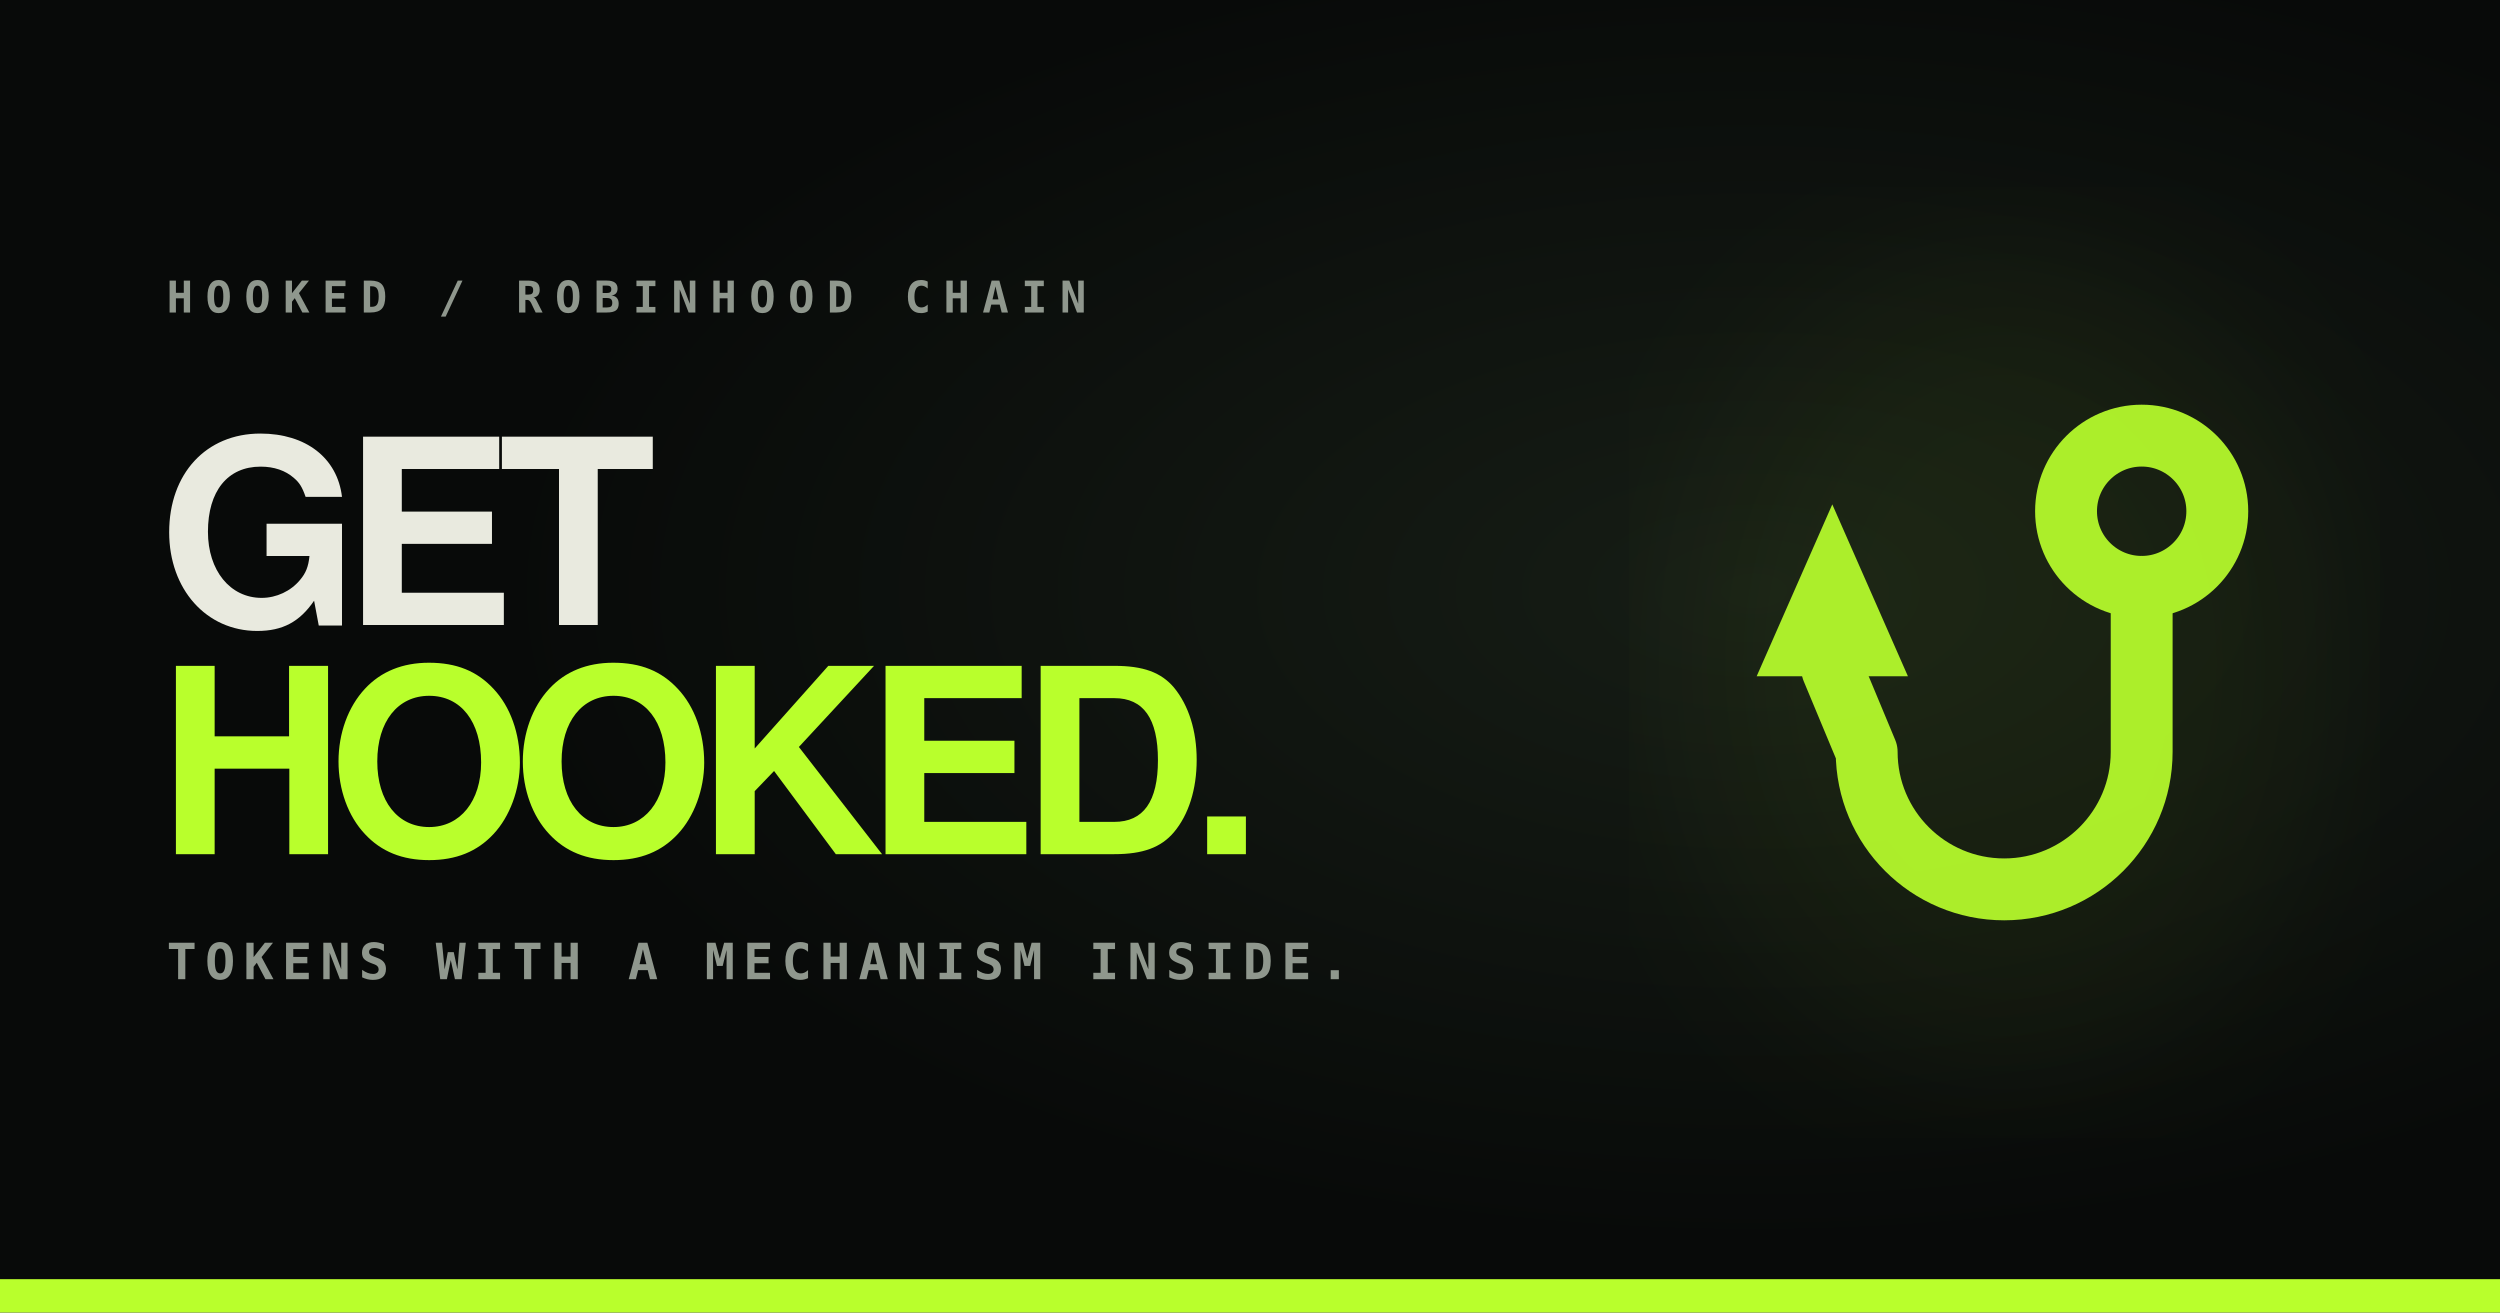
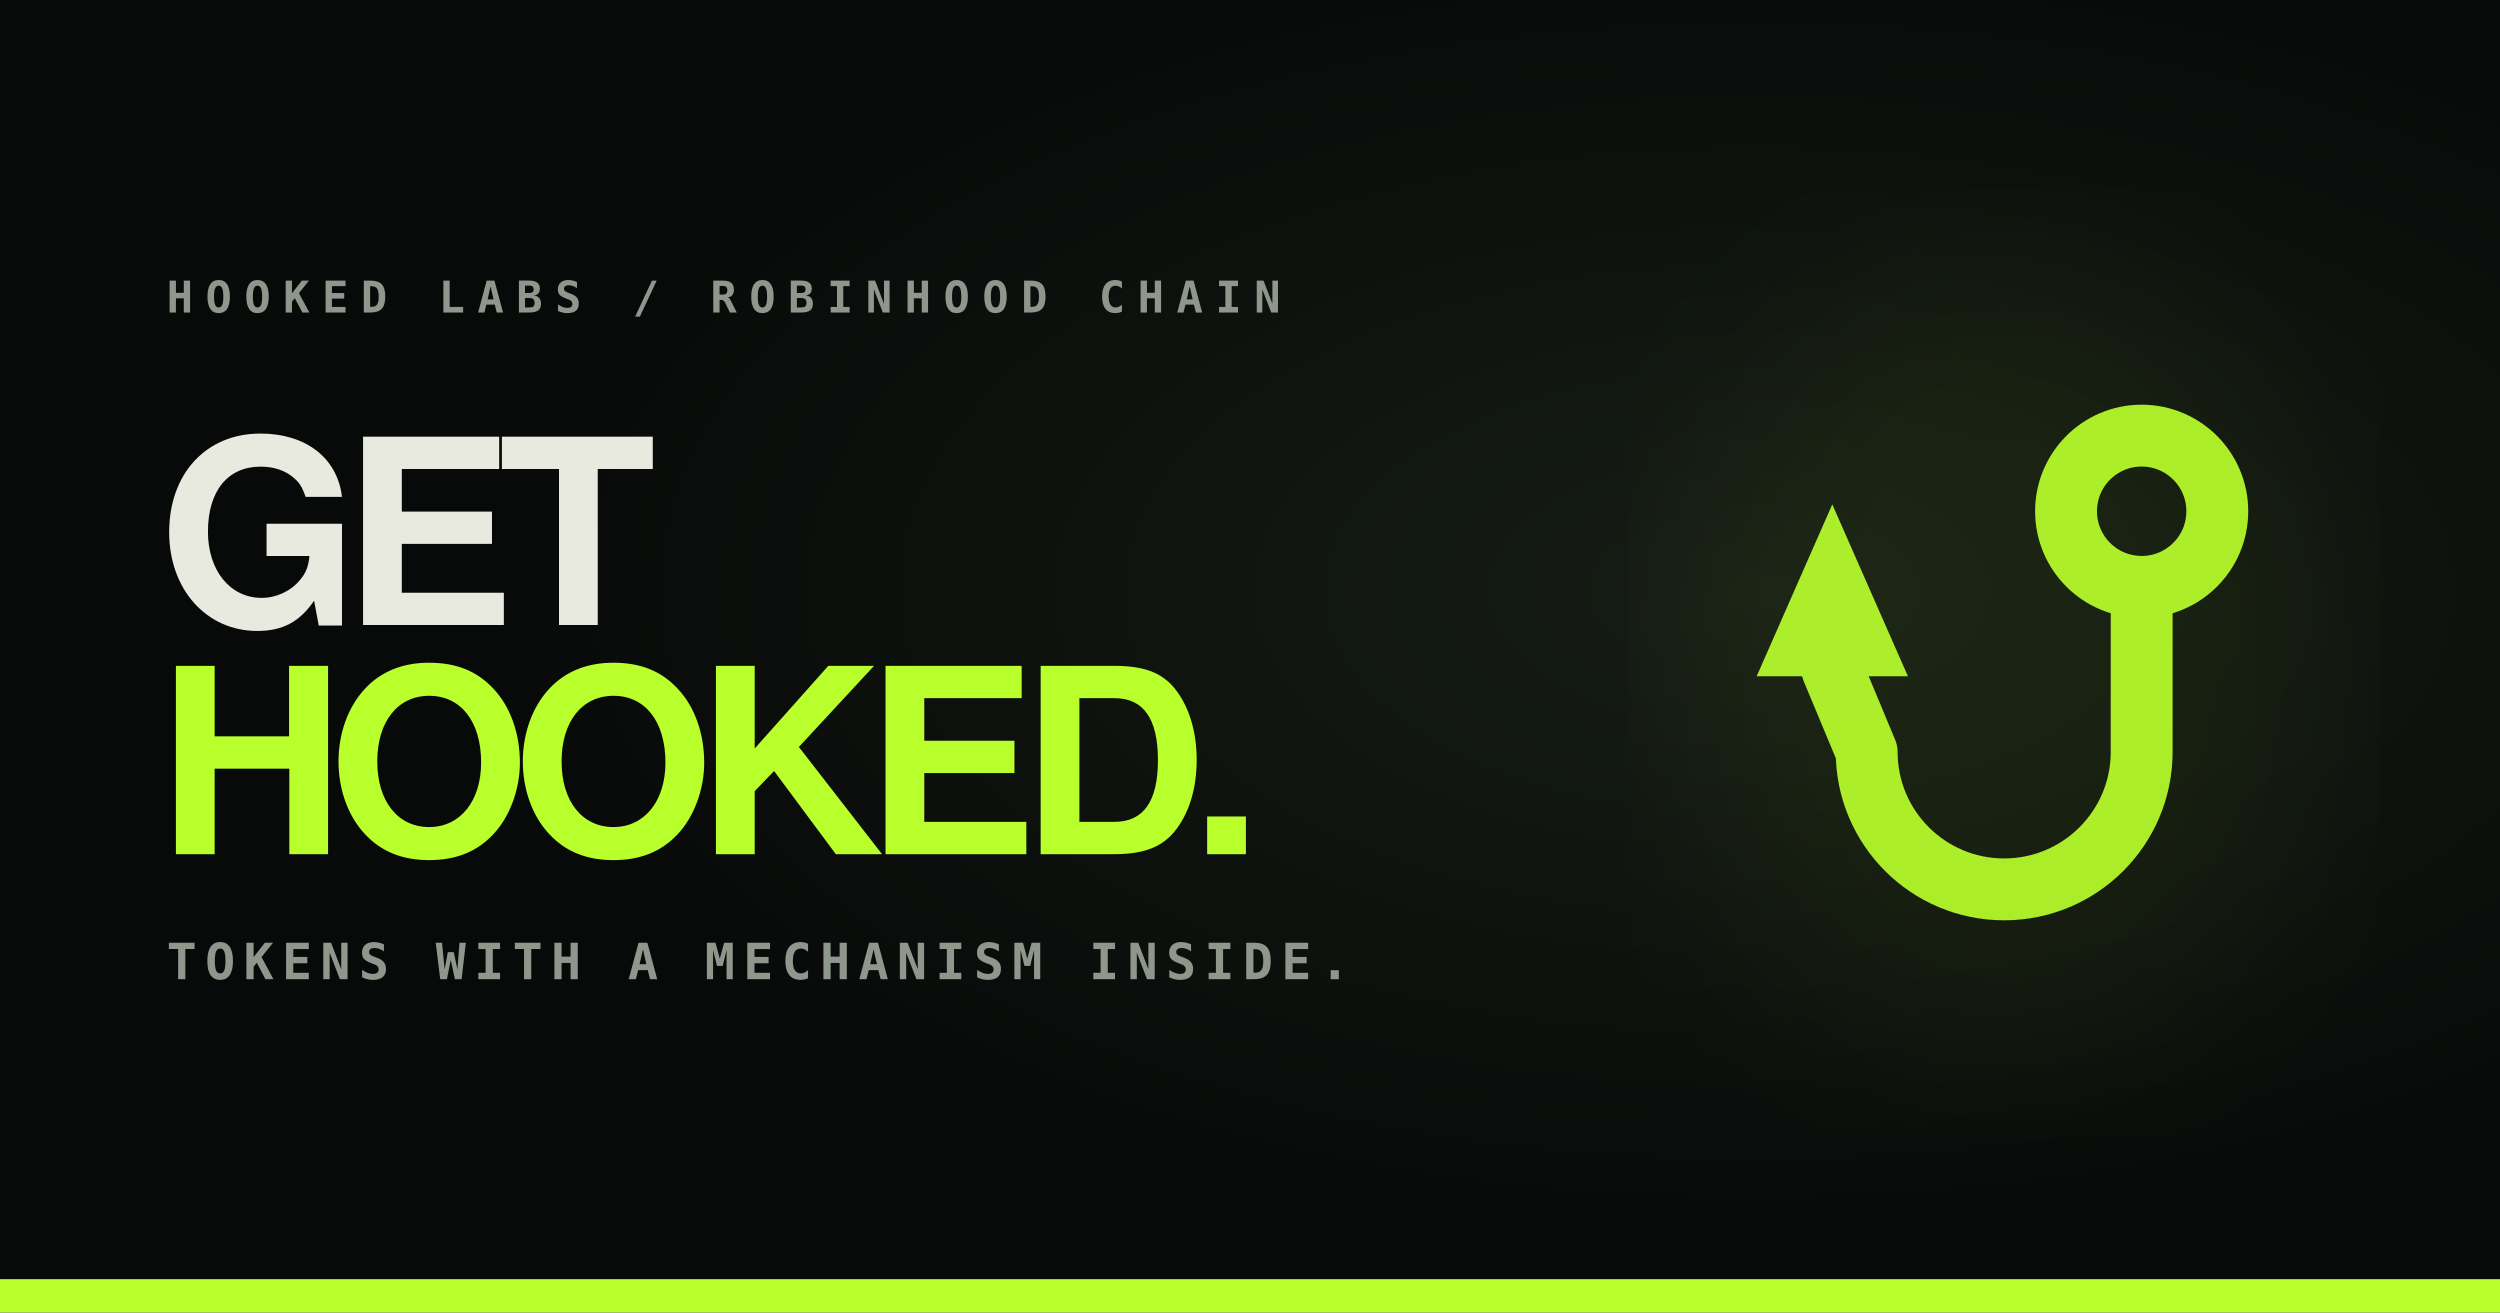
<svg xmlns="http://www.w3.org/2000/svg" viewBox="0 0 1200 630" width="1200" height="630" role="img" aria-label="GET HOOKED.">
  <defs>
    <radialGradient id="g2" cx="0.7" cy="0.45">
      <stop offset="0" stop-color="#161d15" />
      <stop offset="1" stop-color="#080A09" />
    </radialGradient>
    <filter id="soft2">
      <feGaussianBlur stdDeviation="40" />
    </filter>
    <linearGradient id="shell2" x1="0.2" y1="0" x2="0.85" y2="1">
      <stop offset="0" stop-color="#DFF6EF" />
      <stop offset="0.55" stop-color="#8FCFBE" />
      <stop offset="1" stop-color="#4F8478" />
    </linearGradient>
  </defs>
  <rect width="1200" height="630" fill="url(#g2)" />
  <ellipse cx="962" cy="318" rx="150" ry="190" fill="#B9FF2C" opacity="0.05" filter="url(#soft2)" />
  <g opacity="0.92">
    <g transform="translate(823.4 189.3) scale(3.3)">
      <g fill="none" stroke="#B9FF2C" stroke-width="9" stroke-linecap="round" stroke-linejoin="round">
        <circle cx="62" cy="17" r="11" />
        <path d="M62 28 V52 A20 20 0 1 1 22 52 L17 40" />
      </g>
      <path d="M17 16 L28 41 L6 41 Z" fill="#B9FF2C" stroke="none" />
    </g>
  </g>
-   <text x="80" y="150" font-family="monospace" font-weight="700" font-size="21" letter-spacing="6" fill="#8F978D">HOOKED / ROBINHOOD CHAIN</text>
+   <text x="80" y="150" font-family="monospace" font-weight="700" font-size="21" letter-spacing="6" fill="#8F978D">HOOKED LABS / ROBINHOOD CHAIN</text>
  <text x="76" y="300" font-family="Helvetica Neue, Helvetica, Arial, sans-serif" font-weight="900" font-size="124" letter-spacing="-8" fill="#E9EADF">GET</text>
  <text x="76" y="410" font-family="Helvetica Neue, Helvetica, Arial, sans-serif" font-weight="900" font-size="124" letter-spacing="-8" fill="#B9FF2C">HOOKED.</text>
  <text x="80" y="470" font-family="monospace" font-weight="700" font-size="24" letter-spacing="4" fill="#8F978D">TOKENS WITH A MECHANISM INSIDE.</text>
  <rect x="0" y="614" width="1200" height="16" fill="#B9FF2C" />
</svg>
